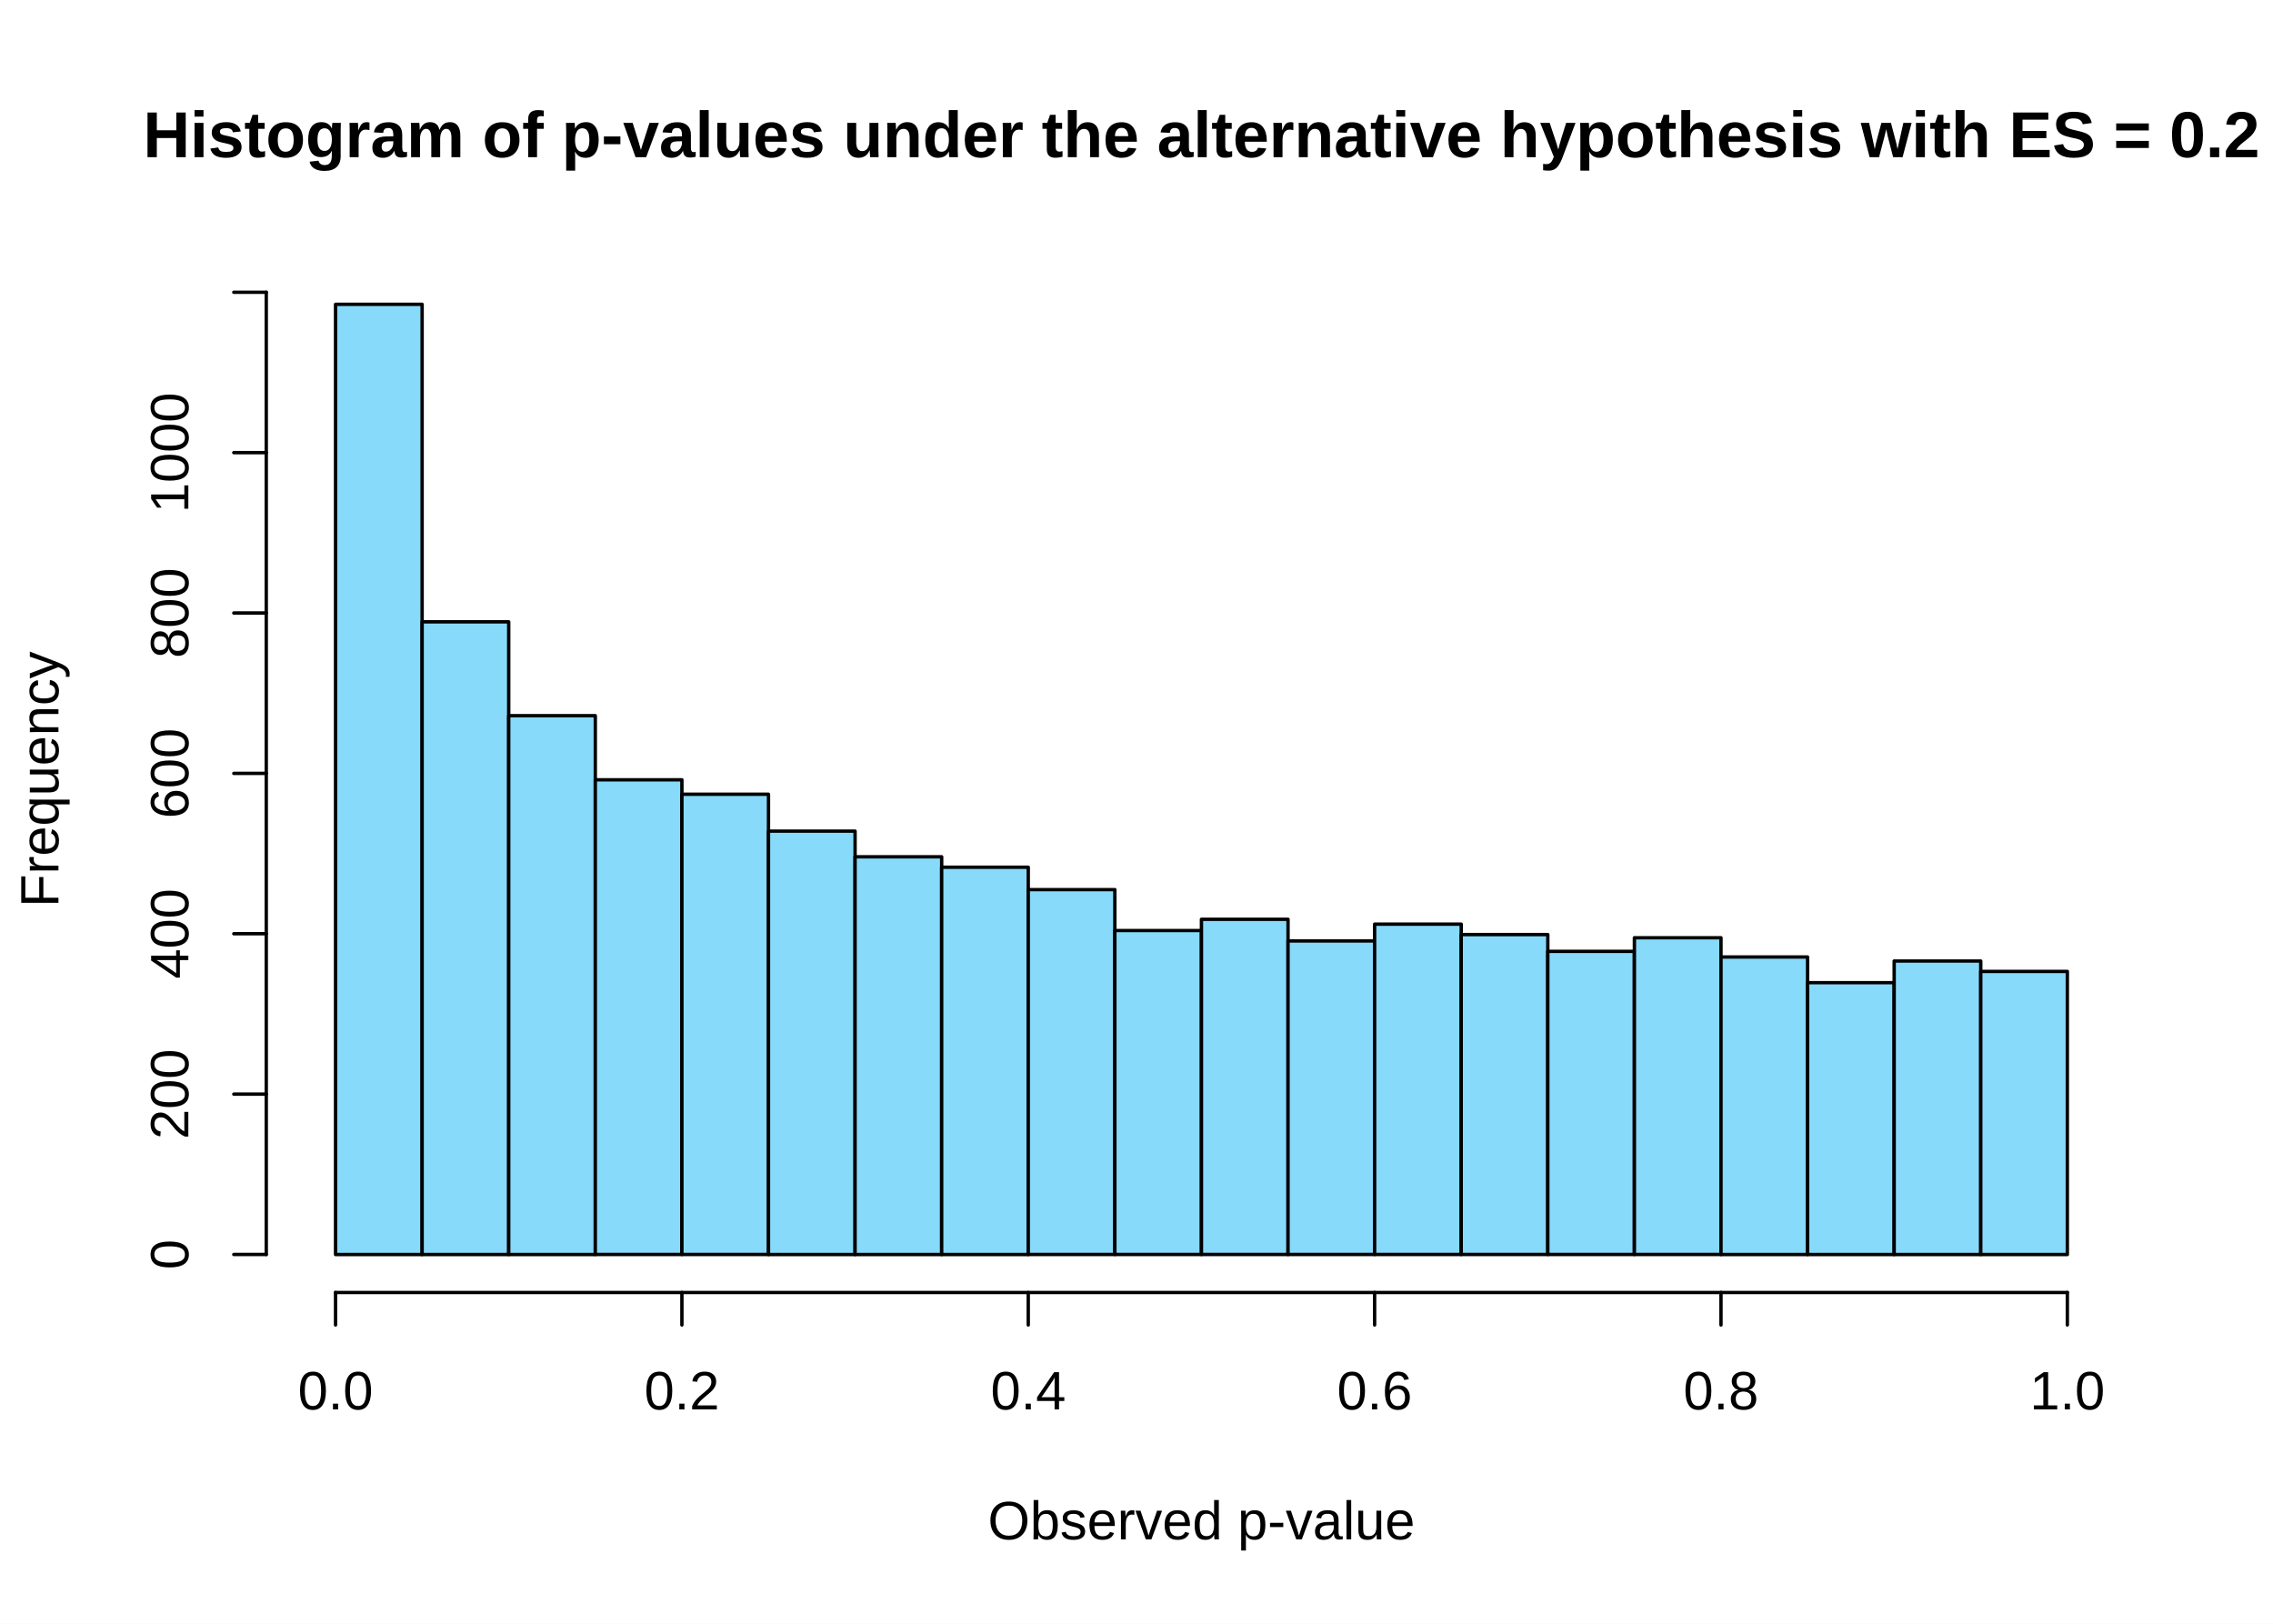
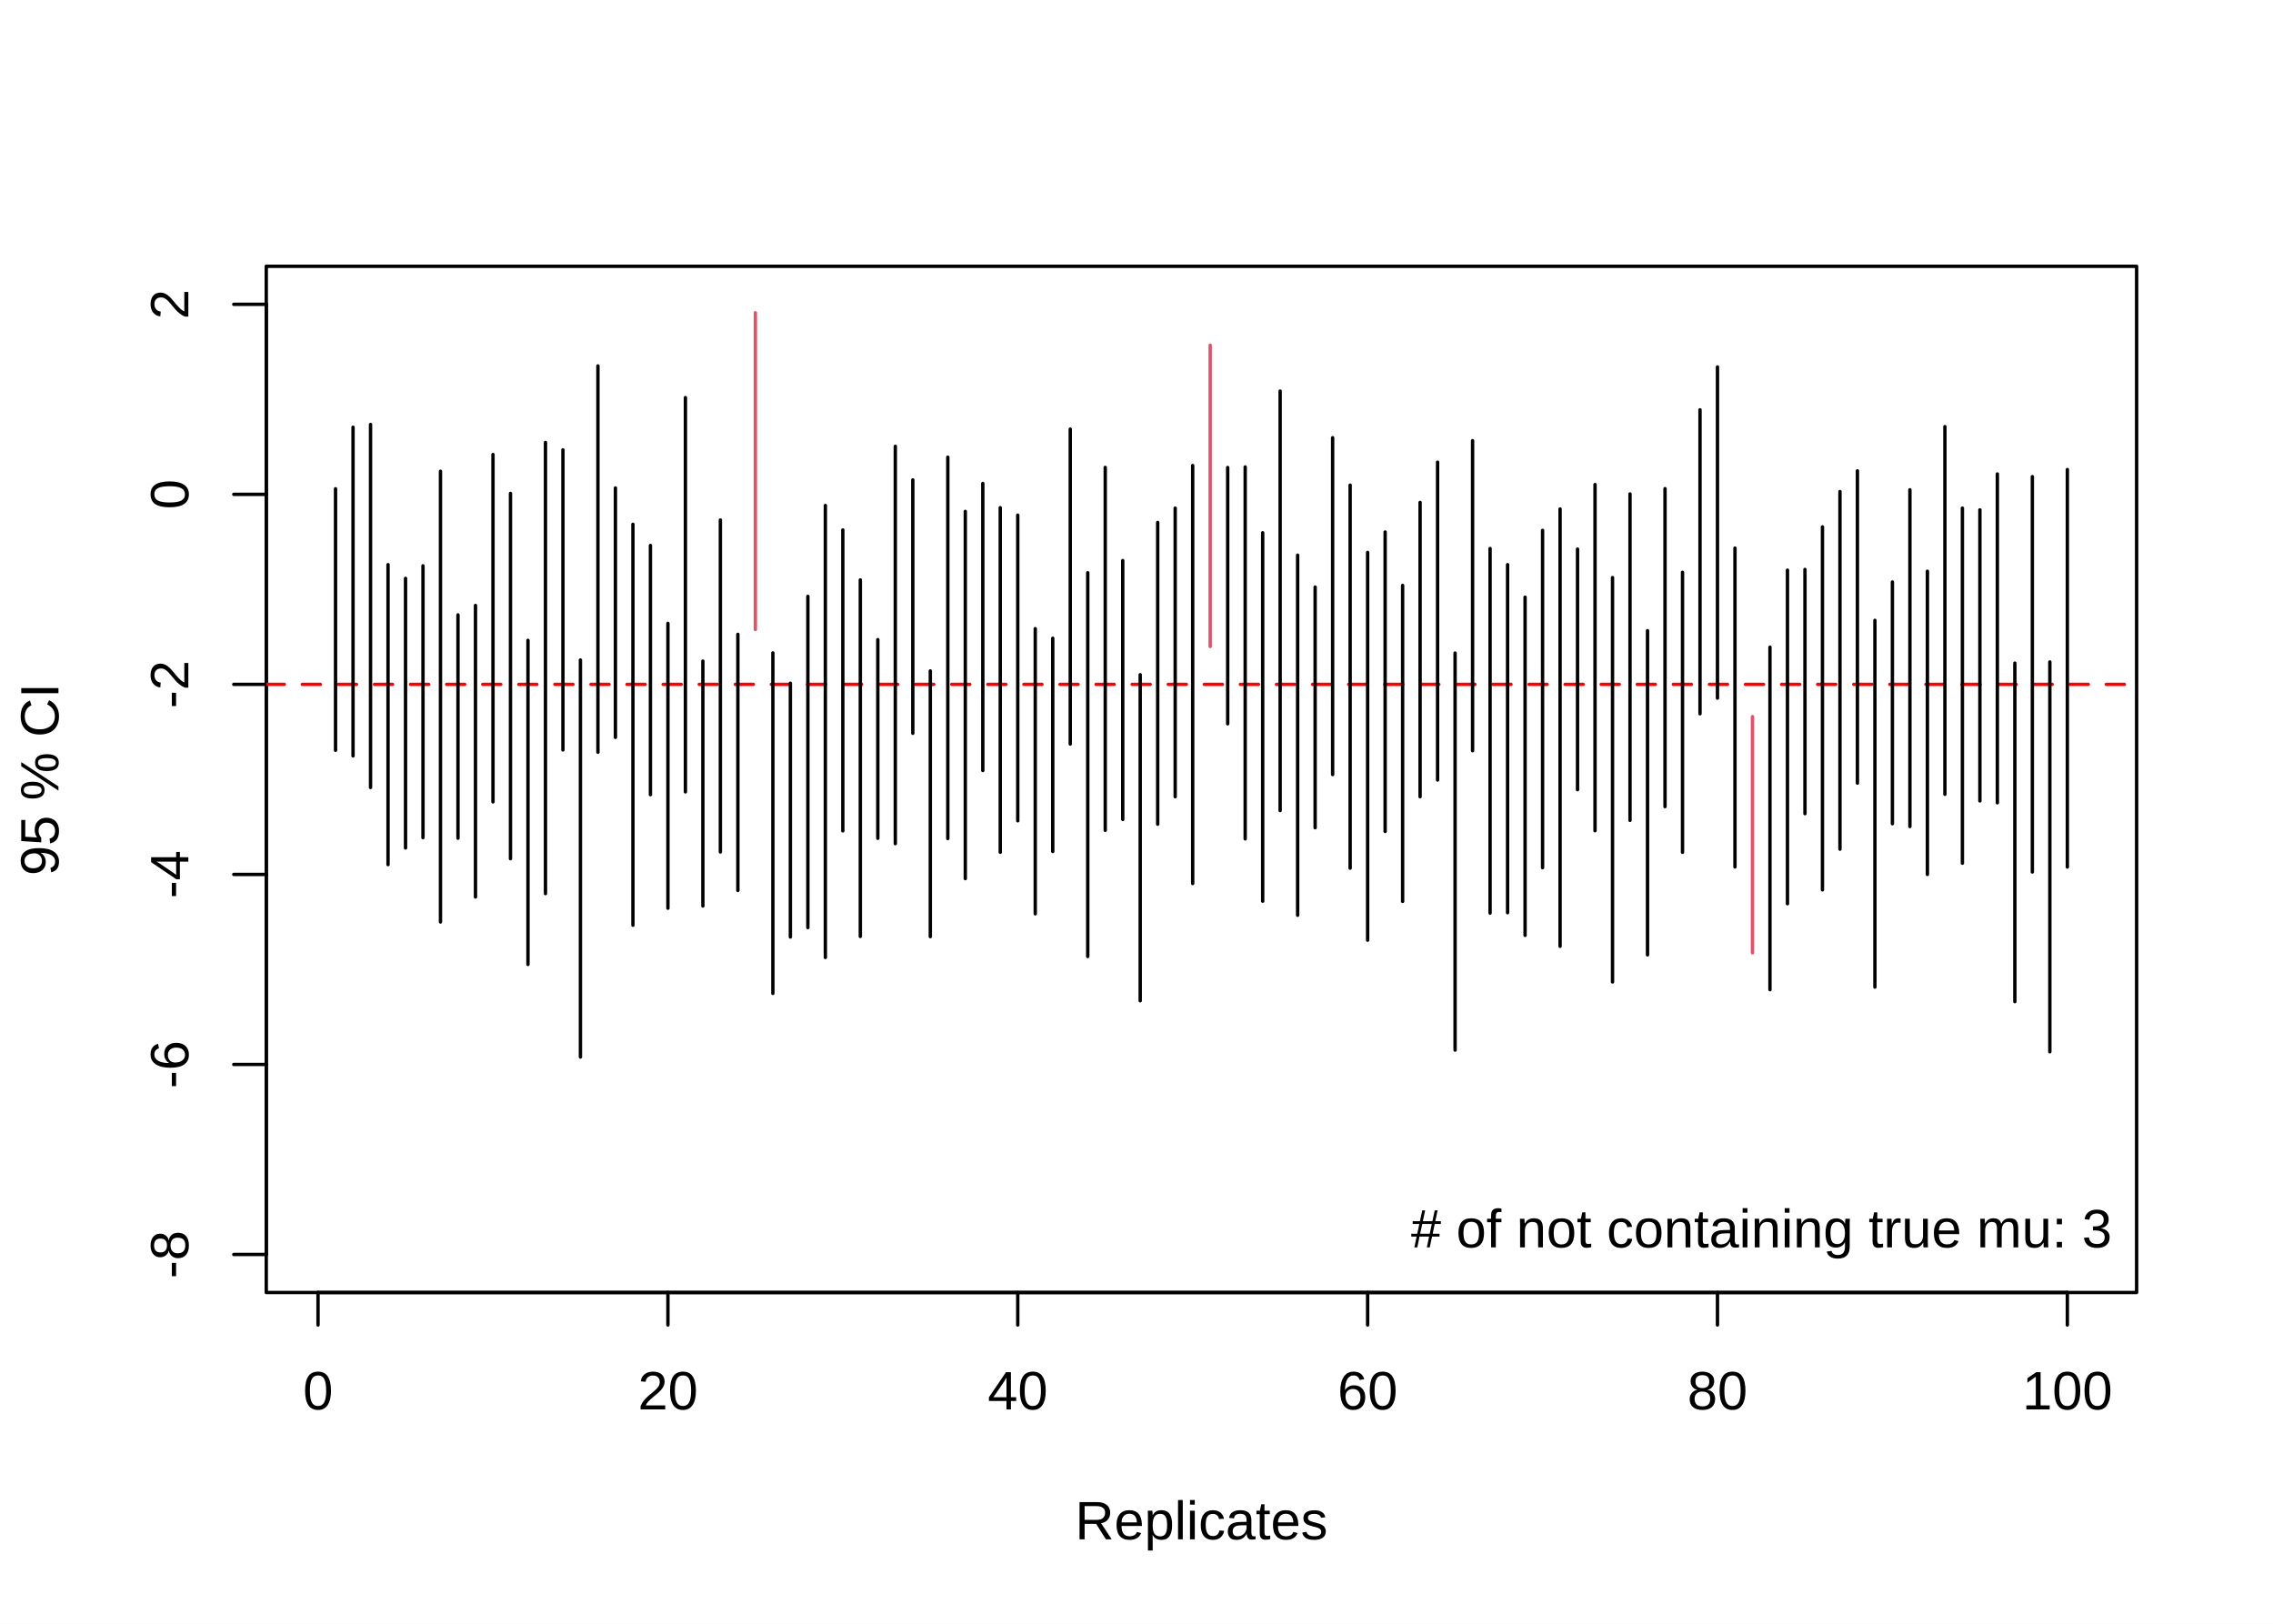
<svg xmlns="http://www.w3.org/2000/svg" class="svglite" width="504.00pt" height="360.00pt" viewBox="0 0 504.00 360.00">
  <defs>
    <style type="text/css">
    .svglite line, .svglite polyline, .svglite polygon, .svglite path, .svglite rect, .svglite circle {
      fill: none;
      stroke: #000000;
      stroke-linecap: round;
      stroke-linejoin: round;
      stroke-miterlimit: 10.00;
    }
  </style>
  </defs>
  <rect width="100%" height="100%" style="stroke: none; fill: #FFFFFF;" />
  <defs>
    <clipPath id="cpMC4wMHw1MDQuMDB8MC4wMHwzNjAuMDA=">
      <rect x="0.00" y="0.00" width="504.00" height="360.00" />
    </clipPath>
  </defs>
  <g clip-path="url(#cpMC4wMHw1MDQuMDB8MC4wMHwzNjAuMDA=)">
-     <text x="266.40" y="34.85" text-anchor="middle" style="font-size: 14.40px; font-weight: bold; font-family: Arial;" textLength="484.64px" lengthAdjust="spacingAndGlyphs">Histogram of p-values under the alternative hypothesis with ES = 0.2</text>
-     <text x="266.40" y="341.28" text-anchor="middle" style="font-size: 12.00px; font-family: Arial;" textLength="98.23px" lengthAdjust="spacingAndGlyphs">Observed p-value</text>
-     <text transform="translate(12.96,172.80) rotate(-90)" text-anchor="middle" style="font-size: 12.00px; font-family: Arial;" textLength="58.98px" lengthAdjust="spacingAndGlyphs">Frequency</text>
-     <line x1="74.40" y1="286.56" x2="458.40" y2="286.56" style="stroke-width: 0.75;" />
-     <line x1="74.40" y1="286.56" x2="74.40" y2="293.76" style="stroke-width: 0.75;" />
-     <line x1="151.20" y1="286.56" x2="151.20" y2="293.76" style="stroke-width: 0.75;" />
-     <line x1="228.00" y1="286.56" x2="228.00" y2="293.76" style="stroke-width: 0.75;" />
-     <line x1="304.80" y1="286.56" x2="304.80" y2="293.76" style="stroke-width: 0.75;" />
-     <line x1="381.60" y1="286.56" x2="381.60" y2="293.76" style="stroke-width: 0.75;" />
+     <line x1="70.52" y1="286.56" x2="458.40" y2="286.56" style="stroke-width: 0.75;" />
+     <line x1="70.52" y1="286.56" x2="70.52" y2="293.76" style="stroke-width: 0.75;" />
+     <line x1="148.10" y1="286.56" x2="148.10" y2="293.76" style="stroke-width: 0.75;" />
+     <line x1="225.67" y1="286.56" x2="225.67" y2="293.76" style="stroke-width: 0.75;" />
+     <line x1="303.25" y1="286.56" x2="303.25" y2="293.76" style="stroke-width: 0.75;" />
+     <line x1="380.82" y1="286.56" x2="380.82" y2="293.76" style="stroke-width: 0.75;" />
    <line x1="458.40" y1="286.56" x2="458.40" y2="293.76" style="stroke-width: 0.75;" />
-     <text x="74.40" y="312.48" text-anchor="middle" style="font-size: 12.00px; font-family: Arial;" textLength="16.65px" lengthAdjust="spacingAndGlyphs">0.0</text>
-     <text x="151.20" y="312.48" text-anchor="middle" style="font-size: 12.00px; font-family: Arial;" textLength="16.65px" lengthAdjust="spacingAndGlyphs">0.2</text>
-     <text x="228.00" y="312.48" text-anchor="middle" style="font-size: 12.00px; font-family: Arial;" textLength="16.65px" lengthAdjust="spacingAndGlyphs">0.4</text>
-     <text x="304.80" y="312.48" text-anchor="middle" style="font-size: 12.00px; font-family: Arial;" textLength="16.65px" lengthAdjust="spacingAndGlyphs">0.6</text>
-     <text x="381.60" y="312.48" text-anchor="middle" style="font-size: 12.00px; font-family: Arial;" textLength="16.65px" lengthAdjust="spacingAndGlyphs">0.8</text>
-     <text x="458.40" y="312.48" text-anchor="middle" style="font-size: 12.00px; font-family: Arial;" textLength="16.65px" lengthAdjust="spacingAndGlyphs">1.0</text>
-     <line x1="59.04" y1="278.13" x2="59.04" y2="64.80" style="stroke-width: 0.75;" />
+     <text x="70.52" y="312.48" text-anchor="middle" style="font-size: 12.00px; font-family: Arial;" textLength="6.66px" lengthAdjust="spacingAndGlyphs">0</text>
+     <text x="148.10" y="312.48" text-anchor="middle" style="font-size: 12.00px; font-family: Arial;" textLength="13.32px" lengthAdjust="spacingAndGlyphs">20</text>
+     <text x="225.67" y="312.48" text-anchor="middle" style="font-size: 12.00px; font-family: Arial;" textLength="13.32px" lengthAdjust="spacingAndGlyphs">40</text>
+     <text x="303.25" y="312.48" text-anchor="middle" style="font-size: 12.00px; font-family: Arial;" textLength="13.32px" lengthAdjust="spacingAndGlyphs">60</text>
+     <text x="380.82" y="312.48" text-anchor="middle" style="font-size: 12.00px; font-family: Arial;" textLength="13.32px" lengthAdjust="spacingAndGlyphs">80</text>
+     <text x="458.40" y="312.48" text-anchor="middle" style="font-size: 12.00px; font-family: Arial;" textLength="19.98px" lengthAdjust="spacingAndGlyphs">100</text>
+     <line x1="59.04" y1="278.13" x2="59.04" y2="67.47" style="stroke-width: 0.75;" />
    <line x1="59.04" y1="278.13" x2="51.84" y2="278.13" style="stroke-width: 0.75;" />
-     <line x1="59.04" y1="242.58" x2="51.84" y2="242.58" style="stroke-width: 0.75;" />
-     <line x1="59.04" y1="207.02" x2="51.84" y2="207.02" style="stroke-width: 0.75;" />
-     <line x1="59.04" y1="171.47" x2="51.84" y2="171.47" style="stroke-width: 0.75;" />
-     <line x1="59.04" y1="135.91" x2="51.84" y2="135.91" style="stroke-width: 0.75;" />
-     <line x1="59.04" y1="100.36" x2="51.84" y2="100.36" style="stroke-width: 0.75;" />
-     <line x1="59.04" y1="64.80" x2="51.84" y2="64.80" style="stroke-width: 0.75;" />
-     <text transform="translate(41.76,278.13) rotate(-90)" text-anchor="middle" style="font-size: 12.00px; font-family: Arial;" textLength="6.66px" lengthAdjust="spacingAndGlyphs">0</text>
-     <text transform="translate(41.76,242.58) rotate(-90)" text-anchor="middle" style="font-size: 12.00px; font-family: Arial;" textLength="19.98px" lengthAdjust="spacingAndGlyphs">200</text>
-     <text transform="translate(41.76,207.02) rotate(-90)" text-anchor="middle" style="font-size: 12.00px; font-family: Arial;" textLength="19.98px" lengthAdjust="spacingAndGlyphs">400</text>
-     <text transform="translate(41.76,171.47) rotate(-90)" text-anchor="middle" style="font-size: 12.00px; font-family: Arial;" textLength="19.98px" lengthAdjust="spacingAndGlyphs">600</text>
-     <text transform="translate(41.76,135.91) rotate(-90)" text-anchor="middle" style="font-size: 12.00px; font-family: Arial;" textLength="19.98px" lengthAdjust="spacingAndGlyphs">800</text>
-     <text transform="translate(41.76,100.36) rotate(-90)" text-anchor="middle" style="font-size: 12.00px; font-family: Arial;" textLength="26.64px" lengthAdjust="spacingAndGlyphs">1000</text>
+     <line x1="59.04" y1="236.00" x2="51.84" y2="236.00" style="stroke-width: 0.75;" />
+     <line x1="59.04" y1="193.87" x2="51.84" y2="193.87" style="stroke-width: 0.75;" />
+     <line x1="59.04" y1="151.73" x2="51.84" y2="151.73" style="stroke-width: 0.75;" />
+     <line x1="59.04" y1="109.60" x2="51.84" y2="109.60" style="stroke-width: 0.75;" />
+     <line x1="59.04" y1="67.47" x2="51.84" y2="67.47" style="stroke-width: 0.75;" />
+     <text transform="translate(41.76,278.13) rotate(-90)" text-anchor="middle" style="font-size: 12.00px; font-family: Arial;" textLength="10.82px" lengthAdjust="spacingAndGlyphs">-8</text>
+     <text transform="translate(41.76,236.00) rotate(-90)" text-anchor="middle" style="font-size: 12.00px; font-family: Arial;" textLength="10.82px" lengthAdjust="spacingAndGlyphs">-6</text>
+     <text transform="translate(41.76,193.87) rotate(-90)" text-anchor="middle" style="font-size: 12.00px; font-family: Arial;" textLength="10.82px" lengthAdjust="spacingAndGlyphs">-4</text>
+     <text transform="translate(41.76,151.73) rotate(-90)" text-anchor="middle" style="font-size: 12.00px; font-family: Arial;" textLength="10.82px" lengthAdjust="spacingAndGlyphs">-2</text>
+     <text transform="translate(41.76,109.60) rotate(-90)" text-anchor="middle" style="font-size: 12.00px; font-family: Arial;" textLength="6.66px" lengthAdjust="spacingAndGlyphs">0</text>
+     <text transform="translate(41.76,67.47) rotate(-90)" text-anchor="middle" style="font-size: 12.00px; font-family: Arial;" textLength="6.66px" lengthAdjust="spacingAndGlyphs">2</text>
+     <polygon points="59.04,286.56 473.76,286.56 473.76,59.04 59.04,59.04 " style="stroke-width: 0.75; fill: none;" />
+     <text x="266.40" y="341.28" text-anchor="middle" style="font-size: 12.00px; font-family: Arial;" textLength="58.09px" lengthAdjust="spacingAndGlyphs">Replicates</text>
+     <text transform="translate(12.96,172.80) rotate(-90)" text-anchor="middle" style="font-size: 12.00px; font-family: Arial;" textLength="40.91px" lengthAdjust="spacingAndGlyphs">95 % CI</text>
  </g>
  <defs>
    <clipPath id="cpNTkuMDR8NDczLjc2fDU5LjA0fDI4Ni41Ng==">
      <rect x="59.04" y="59.04" width="414.72" height="227.52" />
    </clipPath>
  </defs>
  <g clip-path="url(#cpNTkuMDR8NDczLjc2fDU5LjA0fDI4Ni41Ng==)">
-     <rect x="74.40" y="67.47" width="19.20" height="210.67" style="stroke-width: 0.75; fill: #87DAFA;" />
-     <rect x="93.60" y="137.87" width="19.20" height="140.27" style="stroke-width: 0.75; fill: #87DAFA;" />
-     <rect x="112.80" y="158.67" width="19.20" height="119.47" style="stroke-width: 0.75; fill: #87DAFA;" />
-     <rect x="132.00" y="172.89" width="19.20" height="105.24" style="stroke-width: 0.75; fill: #87DAFA;" />
-     <rect x="151.20" y="176.09" width="19.20" height="102.04" style="stroke-width: 0.75; fill: #87DAFA;" />
-     <rect x="170.40" y="184.27" width="19.20" height="93.87" style="stroke-width: 0.75; fill: #87DAFA;" />
-     <rect x="189.60" y="189.96" width="19.20" height="88.18" style="stroke-width: 0.75; fill: #87DAFA;" />
-     <rect x="208.80" y="192.27" width="19.20" height="85.87" style="stroke-width: 0.75; fill: #87DAFA;" />
-     <rect x="228.00" y="197.24" width="19.20" height="80.89" style="stroke-width: 0.75; fill: #87DAFA;" />
-     <rect x="247.20" y="206.31" width="19.20" height="71.82" style="stroke-width: 0.75; fill: #87DAFA;" />
-     <rect x="266.40" y="203.82" width="19.20" height="74.31" style="stroke-width: 0.75; fill: #87DAFA;" />
-     <rect x="285.60" y="208.62" width="19.20" height="69.51" style="stroke-width: 0.75; fill: #87DAFA;" />
-     <rect x="304.80" y="204.89" width="19.20" height="73.24" style="stroke-width: 0.75; fill: #87DAFA;" />
-     <rect x="324.00" y="207.20" width="19.20" height="70.93" style="stroke-width: 0.75; fill: #87DAFA;" />
-     <rect x="343.20" y="210.93" width="19.20" height="67.20" style="stroke-width: 0.75; fill: #87DAFA;" />
-     <rect x="362.40" y="207.91" width="19.20" height="70.22" style="stroke-width: 0.75; fill: #87DAFA;" />
-     <rect x="381.60" y="212.18" width="19.20" height="65.96" style="stroke-width: 0.75; fill: #87DAFA;" />
-     <rect x="400.80" y="217.87" width="19.20" height="60.27" style="stroke-width: 0.75; fill: #87DAFA;" />
-     <rect x="420.00" y="213.07" width="19.20" height="65.07" style="stroke-width: 0.75; fill: #87DAFA;" />
-     <rect x="439.20" y="215.38" width="19.20" height="62.76" style="stroke-width: 0.75; fill: #87DAFA;" />
+     <line x1="59.04" y1="151.73" x2="473.76" y2="151.73" style="stroke-width: 0.75; stroke: #FF0000; stroke-dasharray: 4.00,4.00;" />
+     <line x1="74.40" y1="166.35" x2="74.40" y2="108.36" style="stroke-width: 0.75;" />
+     <line x1="78.28" y1="167.59" x2="78.28" y2="94.72" style="stroke-width: 0.75;" />
+     <line x1="82.16" y1="174.59" x2="82.16" y2="94.11" style="stroke-width: 0.75;" />
+     <line x1="86.04" y1="191.69" x2="86.04" y2="125.19" style="stroke-width: 0.75;" />
+     <line x1="89.92" y1="188.00" x2="89.92" y2="128.23" style="stroke-width: 0.75;" />
+     <line x1="93.79" y1="185.72" x2="93.79" y2="125.45" style="stroke-width: 0.75;" />
+     <line x1="97.67" y1="204.41" x2="97.67" y2="104.48" style="stroke-width: 0.75;" />
+     <line x1="101.55" y1="185.84" x2="101.55" y2="136.33" style="stroke-width: 0.75;" />
+     <line x1="105.43" y1="198.87" x2="105.43" y2="134.23" style="stroke-width: 0.75;" />
+     <line x1="109.31" y1="177.78" x2="109.31" y2="100.77" style="stroke-width: 0.75;" />
+     <line x1="113.19" y1="190.38" x2="113.19" y2="109.39" style="stroke-width: 0.75;" />
+     <line x1="117.07" y1="213.83" x2="117.07" y2="141.97" style="stroke-width: 0.75;" />
+     <line x1="120.95" y1="198.12" x2="120.95" y2="98.10" style="stroke-width: 0.75;" />
+     <line x1="124.82" y1="166.27" x2="124.82" y2="99.74" style="stroke-width: 0.75;" />
+     <line x1="128.70" y1="234.35" x2="128.70" y2="146.33" style="stroke-width: 0.75;" />
+     <line x1="132.58" y1="166.78" x2="132.58" y2="81.13" style="stroke-width: 0.75;" />
+     <line x1="136.46" y1="163.49" x2="136.46" y2="108.19" style="stroke-width: 0.75;" />
+     <line x1="140.34" y1="205.13" x2="140.34" y2="116.24" style="stroke-width: 0.75;" />
+     <line x1="144.22" y1="176.19" x2="144.22" y2="120.94" style="stroke-width: 0.75;" />
+     <line x1="148.10" y1="201.36" x2="148.10" y2="138.21" style="stroke-width: 0.75;" />
+     <line x1="151.98" y1="175.57" x2="151.98" y2="88.15" style="stroke-width: 0.75;" />
+     <line x1="155.85" y1="200.87" x2="155.85" y2="146.57" style="stroke-width: 0.75;" />
+     <line x1="159.73" y1="188.89" x2="159.73" y2="115.29" style="stroke-width: 0.75;" />
+     <line x1="163.61" y1="197.42" x2="163.61" y2="140.64" style="stroke-width: 0.75;" />
+     <line x1="167.49" y1="139.57" x2="167.49" y2="69.35" style="stroke-width: 0.75; stroke: #DF536B;" />
+     <line x1="171.37" y1="220.25" x2="171.37" y2="144.75" style="stroke-width: 0.75;" />
+     <line x1="175.25" y1="207.74" x2="175.25" y2="151.47" style="stroke-width: 0.75;" />
+     <line x1="179.13" y1="205.66" x2="179.13" y2="132.22" style="stroke-width: 0.75;" />
+     <line x1="183.01" y1="212.28" x2="183.01" y2="112.07" style="stroke-width: 0.75;" />
+     <line x1="186.88" y1="184.21" x2="186.88" y2="117.49" style="stroke-width: 0.75;" />
+     <line x1="190.76" y1="207.62" x2="190.76" y2="128.57" style="stroke-width: 0.75;" />
+     <line x1="194.64" y1="185.86" x2="194.64" y2="141.81" style="stroke-width: 0.75;" />
+     <line x1="198.52" y1="187.05" x2="198.52" y2="98.95" style="stroke-width: 0.75;" />
+     <line x1="202.40" y1="162.58" x2="202.40" y2="106.40" style="stroke-width: 0.75;" />
+     <line x1="206.28" y1="207.66" x2="206.28" y2="148.75" style="stroke-width: 0.75;" />
+     <line x1="210.16" y1="185.92" x2="210.16" y2="101.36" style="stroke-width: 0.75;" />
+     <line x1="214.04" y1="194.80" x2="214.04" y2="113.38" style="stroke-width: 0.75;" />
+     <line x1="217.92" y1="170.83" x2="217.92" y2="107.18" style="stroke-width: 0.75;" />
+     <line x1="221.79" y1="188.96" x2="221.79" y2="112.56" style="stroke-width: 0.75;" />
+     <line x1="225.67" y1="181.98" x2="225.67" y2="114.21" style="stroke-width: 0.75;" />
+     <line x1="229.55" y1="202.60" x2="229.55" y2="139.38" style="stroke-width: 0.75;" />
+     <line x1="233.43" y1="188.78" x2="233.43" y2="141.51" style="stroke-width: 0.75;" />
+     <line x1="237.31" y1="164.96" x2="237.31" y2="95.14" style="stroke-width: 0.75;" />
+     <line x1="241.19" y1="212.07" x2="241.19" y2="126.98" style="stroke-width: 0.75;" />
+     <line x1="245.07" y1="184.09" x2="245.07" y2="103.63" style="stroke-width: 0.75;" />
+     <line x1="248.95" y1="181.68" x2="248.95" y2="124.28" style="stroke-width: 0.75;" />
+     <line x1="252.82" y1="221.88" x2="252.82" y2="149.59" style="stroke-width: 0.75;" />
+     <line x1="256.70" y1="182.73" x2="256.70" y2="115.83" style="stroke-width: 0.75;" />
+     <line x1="260.58" y1="176.65" x2="260.58" y2="112.66" style="stroke-width: 0.75;" />
+     <line x1="264.46" y1="195.88" x2="264.46" y2="103.21" style="stroke-width: 0.75;" />
+     <line x1="268.34" y1="143.33" x2="268.34" y2="76.54" style="stroke-width: 0.75; stroke: #DF536B;" />
+     <line x1="272.22" y1="160.47" x2="272.22" y2="103.65" style="stroke-width: 0.75;" />
+     <line x1="276.10" y1="185.99" x2="276.10" y2="103.53" style="stroke-width: 0.75;" />
+     <line x1="279.98" y1="199.80" x2="279.98" y2="118.12" style="stroke-width: 0.75;" />
+     <line x1="283.85" y1="179.71" x2="283.85" y2="86.70" style="stroke-width: 0.75;" />
+     <line x1="287.73" y1="202.92" x2="287.73" y2="123.09" style="stroke-width: 0.75;" />
+     <line x1="291.61" y1="183.52" x2="291.61" y2="130.16" style="stroke-width: 0.75;" />
+     <line x1="295.49" y1="171.73" x2="295.49" y2="97.05" style="stroke-width: 0.75;" />
+     <line x1="299.37" y1="192.48" x2="299.37" y2="107.56" style="stroke-width: 0.75;" />
+     <line x1="303.25" y1="208.45" x2="303.25" y2="122.48" style="stroke-width: 0.75;" />
+     <line x1="307.13" y1="184.33" x2="307.13" y2="117.95" style="stroke-width: 0.75;" />
+     <line x1="311.01" y1="199.85" x2="311.01" y2="129.80" style="stroke-width: 0.75;" />
+     <line x1="314.88" y1="176.65" x2="314.88" y2="111.39" style="stroke-width: 0.75;" />
+     <line x1="318.76" y1="172.94" x2="318.76" y2="102.47" style="stroke-width: 0.75;" />
+     <line x1="322.64" y1="232.82" x2="322.64" y2="144.79" style="stroke-width: 0.75;" />
+     <line x1="326.52" y1="166.44" x2="326.52" y2="97.71" style="stroke-width: 0.75;" />
+     <line x1="330.40" y1="202.44" x2="330.40" y2="121.61" style="stroke-width: 0.75;" />
+     <line x1="334.28" y1="202.36" x2="334.28" y2="125.19" style="stroke-width: 0.75;" />
+     <line x1="338.16" y1="207.38" x2="338.16" y2="132.40" style="stroke-width: 0.75;" />
+     <line x1="342.04" y1="192.38" x2="342.04" y2="117.58" style="stroke-width: 0.75;" />
+     <line x1="345.92" y1="209.81" x2="345.92" y2="112.84" style="stroke-width: 0.75;" />
+     <line x1="349.79" y1="175.09" x2="349.79" y2="121.74" style="stroke-width: 0.75;" />
+     <line x1="353.67" y1="184.18" x2="353.67" y2="107.43" style="stroke-width: 0.75;" />
+     <line x1="357.55" y1="217.71" x2="357.55" y2="128.06" style="stroke-width: 0.75;" />
+     <line x1="361.43" y1="181.88" x2="361.43" y2="109.51" style="stroke-width: 0.75;" />
+     <line x1="365.31" y1="211.71" x2="365.31" y2="139.83" style="stroke-width: 0.75;" />
+     <line x1="369.19" y1="178.84" x2="369.19" y2="108.34" style="stroke-width: 0.75;" />
+     <line x1="373.07" y1="188.97" x2="373.07" y2="126.89" style="stroke-width: 0.75;" />
+     <line x1="376.95" y1="158.25" x2="376.95" y2="90.86" style="stroke-width: 0.75;" />
+     <line x1="380.82" y1="154.78" x2="380.82" y2="81.35" style="stroke-width: 0.75;" />
+     <line x1="384.70" y1="192.21" x2="384.70" y2="121.52" style="stroke-width: 0.75;" />
+     <line x1="388.58" y1="211.24" x2="388.58" y2="158.88" style="stroke-width: 0.75; stroke: #DF536B;" />
+     <line x1="392.46" y1="219.42" x2="392.46" y2="143.49" style="stroke-width: 0.75;" />
+     <line x1="396.34" y1="200.37" x2="396.34" y2="126.41" style="stroke-width: 0.75;" />
+     <line x1="400.22" y1="180.40" x2="400.22" y2="126.25" style="stroke-width: 0.75;" />
+     <line x1="404.10" y1="197.29" x2="404.10" y2="116.82" style="stroke-width: 0.75;" />
+     <line x1="407.98" y1="188.27" x2="407.98" y2="108.98" style="stroke-width: 0.75;" />
+     <line x1="411.85" y1="173.62" x2="411.85" y2="104.39" style="stroke-width: 0.75;" />
+     <line x1="415.73" y1="218.85" x2="415.73" y2="137.54" style="stroke-width: 0.75;" />
+     <line x1="419.61" y1="182.63" x2="419.61" y2="129.04" style="stroke-width: 0.75;" />
+     <line x1="423.49" y1="183.25" x2="423.49" y2="108.59" style="stroke-width: 0.75;" />
+     <line x1="427.37" y1="193.87" x2="427.37" y2="126.65" style="stroke-width: 0.75;" />
+     <line x1="431.25" y1="176.11" x2="431.25" y2="94.59" style="stroke-width: 0.75;" />
+     <line x1="435.13" y1="191.38" x2="435.13" y2="112.65" style="stroke-width: 0.75;" />
+     <line x1="439.01" y1="177.58" x2="439.01" y2="113.04" style="stroke-width: 0.75;" />
+     <line x1="442.88" y1="177.99" x2="442.88" y2="105.08" style="stroke-width: 0.75;" />
+     <line x1="446.76" y1="222.07" x2="446.76" y2="147.02" style="stroke-width: 0.75;" />
+     <line x1="450.64" y1="193.33" x2="450.64" y2="105.68" style="stroke-width: 0.75;" />
+     <line x1="454.52" y1="233.19" x2="454.52" y2="146.76" style="stroke-width: 0.75;" />
+     <line x1="458.40" y1="192.23" x2="458.40" y2="104.10" style="stroke-width: 0.75;" />
+     <text x="312.88" y="276.56" style="font-size: 12.00px; font-family: Arial;" textLength="164.58px" lengthAdjust="spacingAndGlyphs"># of not containing true mu: 3</text>
  </g>
</svg>
